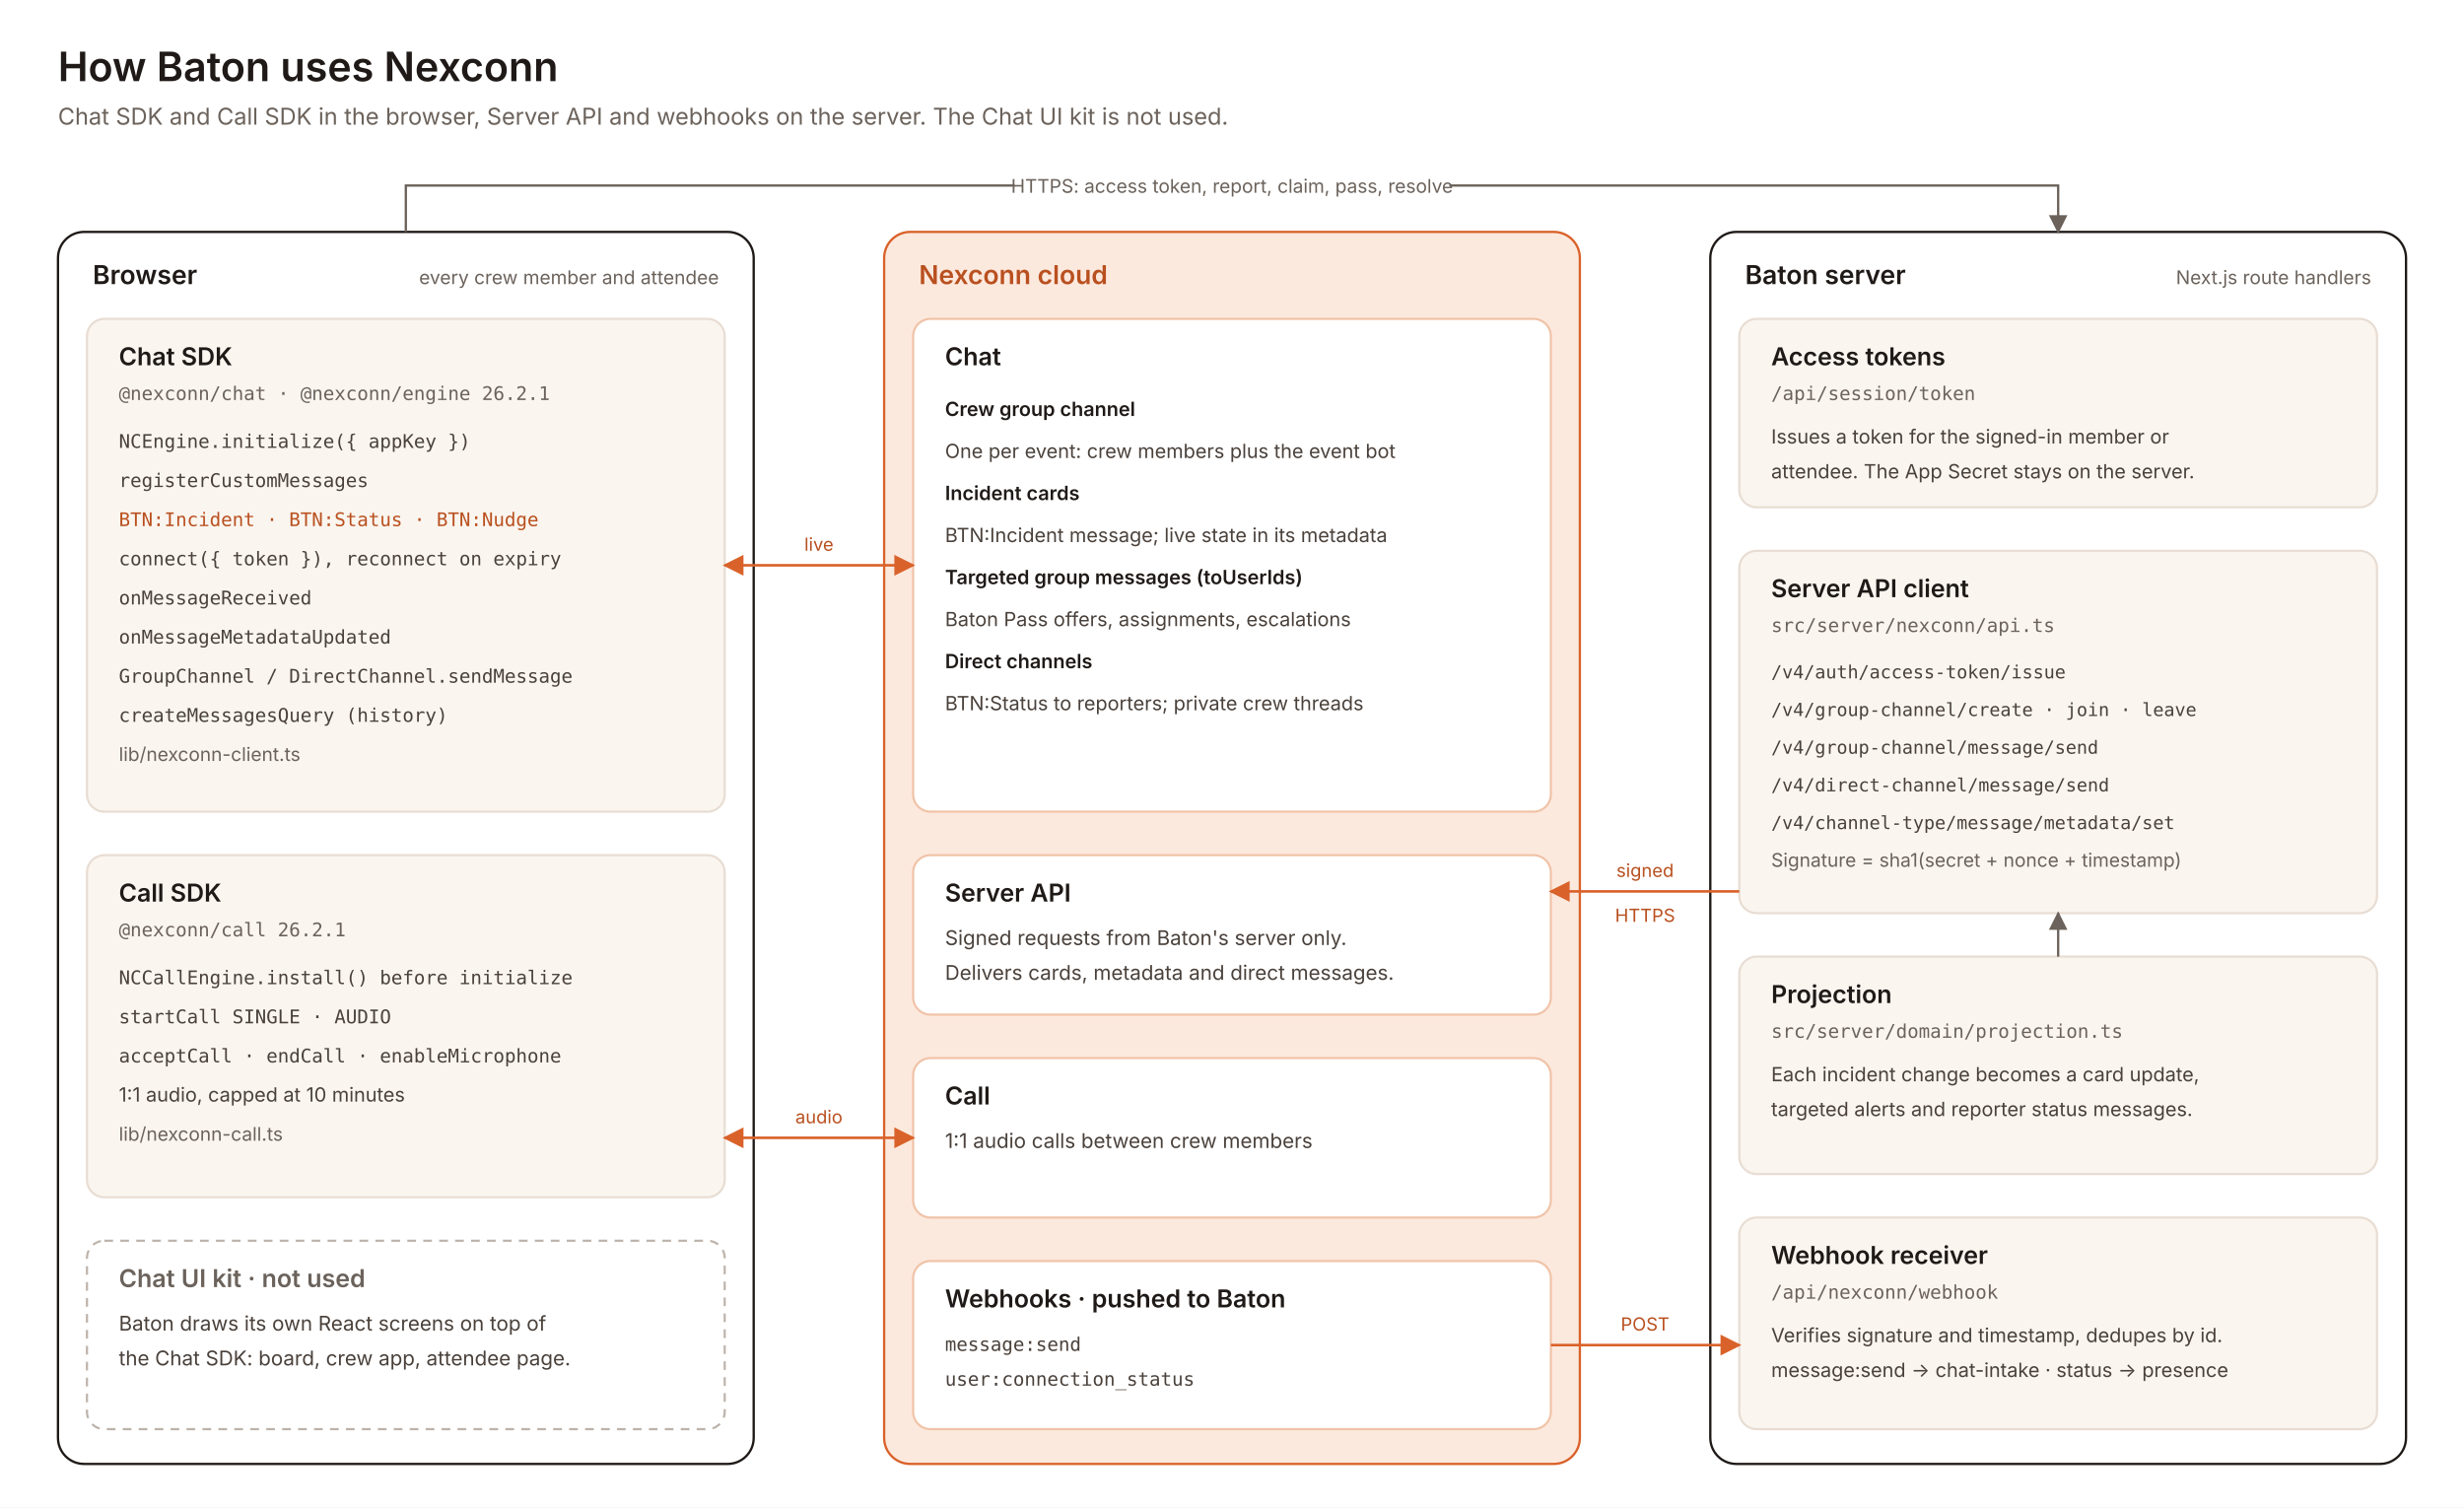
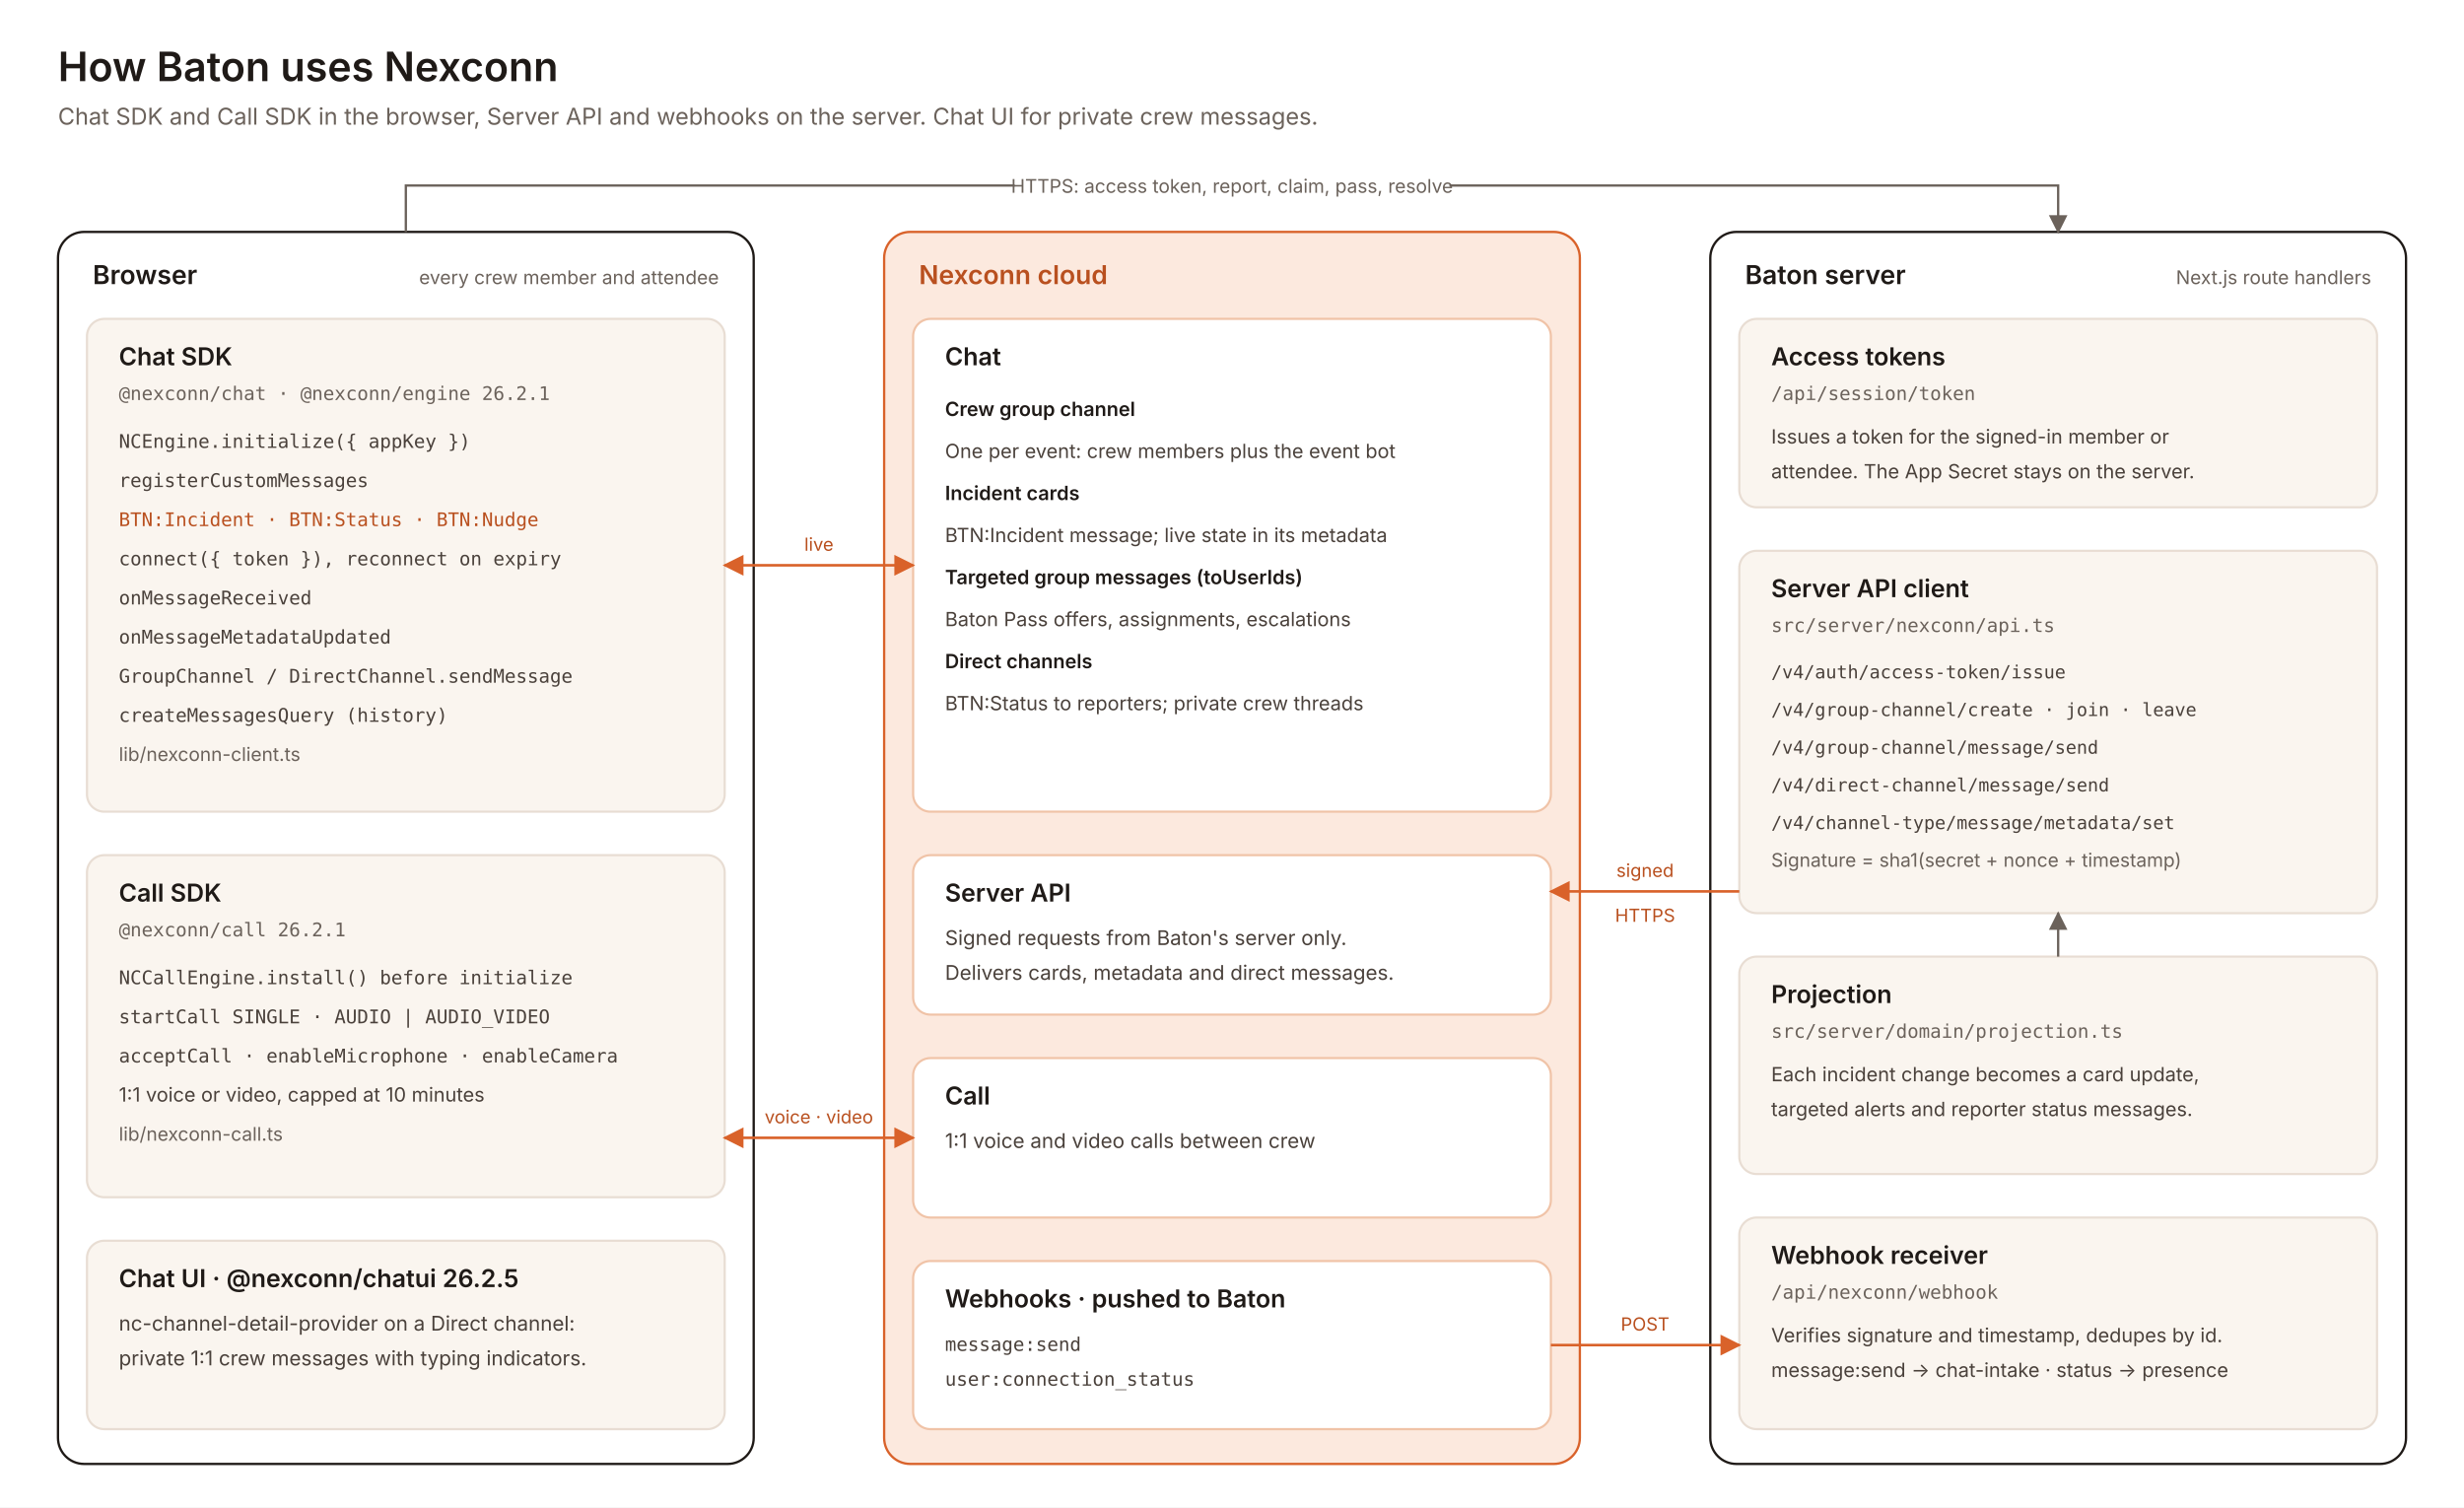
<svg xmlns="http://www.w3.org/2000/svg" width="1700" height="1040" viewBox="0 0 1700 1040" font-family="Inter, 'Segoe UI', Helvetica, Arial, sans-serif">
  <defs>
    <marker id="a" viewBox="0 0 10 10" refX="9" refY="5" markerWidth="8" markerHeight="8" orient="auto-start-reverse">
      <path d="M0 0 L10 5 L0 10 z" fill="#6B625B" />
    </marker>
    <marker id="t" viewBox="0 0 10 10" refX="9" refY="5" markerWidth="8" markerHeight="8" orient="auto-start-reverse">
      <path d="M0 0 L10 5 L0 10 z" fill="#D9622A" />
    </marker>
    <marker id="b" viewBox="0 0 10 10" refX="9" refY="5" markerWidth="8" markerHeight="8" orient="auto-start-reverse">
      <path d="M0 0 L10 5 L0 10 z" fill="#3E5A8C" />
    </marker>
  </defs>
  <rect width="1700" height="1040" fill="#FFFFFF" />
  <text x="40" y="56" font-size="28" font-weight="600" fill="#1F1A17">How Baton uses Nexconn</text>
-   <text x="40" y="86" font-size="16" font-weight="400" fill="#6B625B">Chat SDK and Call SDK in the browser, Server API and webhooks on the server. The Chat UI kit is not used.</text>
+   <text x="40" y="86" font-size="16" font-weight="400" fill="#6B625B">Chat SDK and Call SDK in the browser, Server API and webhooks on the server. Chat UI for private crew messages.</text>
  <rect x="40" y="160" width="480" height="850" rx="18" fill="#FFFFFF" stroke="#1F1A17" stroke-width="1.6" />
  <text x="64" y="196" font-size="18" font-weight="600" fill="#1F1A17">Browser</text>
  <text x="496" y="196" font-size="13" font-weight="400" fill="#6B625B" text-anchor="end">every crew member and attendee</text>
  <rect x="610" y="160" width="480" height="850" rx="18" fill="#FCE9DE" stroke="#D9622A" stroke-width="1.6" />
  <text x="634" y="196" font-size="18" font-weight="600" fill="#B9501F">Nexconn cloud</text>
  <rect x="1180" y="160" width="480" height="850" rx="18" fill="#FFFFFF" stroke="#1F1A17" stroke-width="1.6" />
  <text x="1204" y="196" font-size="18" font-weight="600" fill="#1F1A17">Baton server</text>
  <text x="1636" y="196" font-size="13" font-weight="400" fill="#6B625B" text-anchor="end">Next.js route handlers</text>
  <rect x="60" y="220" width="440" height="340" rx="12" fill="#FAF5EF" stroke="#E8DDD3" stroke-width="1.5" />
  <text x="82" y="252" font-size="17" font-weight="600" fill="#1F1A17">Chat SDK</text>
  <text x="82" y="276" font-size="13" font-weight="400" fill="#6B625B" font-family="Menlo, Consolas, monospace">@nexconn/chat · @nexconn/engine 26.2.1</text>
  <text x="82" y="309" font-size="13" font-weight="400" fill="#4A413B" font-family="Menlo, Consolas, monospace">NCEngine.initialize({ appKey })</text>
  <text x="82" y="336" font-size="13" font-weight="400" fill="#4A413B" font-family="Menlo, Consolas, monospace">registerCustomMessages</text>
  <text x="82" y="363" font-size="13" font-weight="400" fill="#B9501F" font-family="Menlo, Consolas, monospace">   BTN:Incident · BTN:Status · BTN:Nudge</text>
  <text x="82" y="390" font-size="13" font-weight="400" fill="#4A413B" font-family="Menlo, Consolas, monospace">connect({ token }), reconnect on expiry</text>
  <text x="82" y="417" font-size="13" font-weight="400" fill="#4A413B" font-family="Menlo, Consolas, monospace">onMessageReceived</text>
  <text x="82" y="444" font-size="13" font-weight="400" fill="#4A413B" font-family="Menlo, Consolas, monospace">onMessageMetadataUpdated</text>
  <text x="82" y="471" font-size="13" font-weight="400" fill="#4A413B" font-family="Menlo, Consolas, monospace">GroupChannel / DirectChannel.sendMessage</text>
  <text x="82" y="498" font-size="13" font-weight="400" fill="#4A413B" font-family="Menlo, Consolas, monospace">createMessagesQuery  (history)</text>
  <text x="82" y="525" font-size="13" font-weight="400" fill="#6B625B">lib/nexconn-client.ts</text>
  <rect x="60" y="590" width="440" height="236" rx="12" fill="#FAF5EF" stroke="#E8DDD3" stroke-width="1.5" />
  <text x="82" y="622" font-size="17" font-weight="600" fill="#1F1A17">Call SDK</text>
  <text x="82" y="646" font-size="13" font-weight="400" fill="#6B625B" font-family="Menlo, Consolas, monospace">@nexconn/call 26.2.1</text>
  <text x="82" y="679" font-size="13" font-weight="400" fill="#4A413B" font-family="Menlo, Consolas, monospace">NCCallEngine.install()  before initialize</text>
-   <text x="82" y="706" font-size="13" font-weight="400" fill="#4A413B" font-family="Menlo, Consolas, monospace">startCall  SINGLE · AUDIO</text>
-   <text x="82" y="733" font-size="13" font-weight="400" fill="#4A413B" font-family="Menlo, Consolas, monospace">acceptCall · endCall · enableMicrophone</text>
-   <text x="82" y="760" font-size="13.5" font-weight="400" fill="#4A413B">1:1 audio, capped at 10 minutes</text>
+   <text x="82" y="706" font-size="13" font-weight="400" fill="#4A413B" font-family="Menlo, Consolas, monospace">startCall  SINGLE · AUDIO | AUDIO_VIDEO</text>
+   <text x="82" y="733" font-size="13" font-weight="400" fill="#4A413B" font-family="Menlo, Consolas, monospace">acceptCall · enableMicrophone · enableCamera</text>
+   <text x="82" y="760" font-size="13.5" font-weight="400" fill="#4A413B">1:1 voice or video, capped at 10 minutes</text>
  <text x="82" y="787" font-size="13" font-weight="400" fill="#6B625B">lib/nexconn-call.ts</text>
-   <rect x="60" y="856" width="440" height="130" rx="12" fill="#FFFFFF" stroke="#BDB3AA" stroke-width="1.5" stroke-dasharray="6 5" />
-   <text x="82" y="888" font-size="17" font-weight="600" fill="#6B625B">Chat UI kit · not used</text>
-   <text x="82" y="918" font-size="14" font-weight="400" fill="#4A413B">Baton draws its own React screens on top of</text>
-   <text x="82" y="942" font-size="14" font-weight="400" fill="#4A413B">the Chat SDK: board, crew app, attendee page.</text>
+   <rect x="60" y="856" width="440" height="130" rx="12" fill="#FAF5EF" stroke="#E8DDD3" stroke-width="1.5" />
+   <text x="82" y="888" font-size="17" font-weight="600" fill="#1F1A17">Chat UI · @nexconn/chatui 26.2.5</text>
+   <text x="82" y="918" font-size="14" font-weight="400" fill="#4A413B">nc-channel-detail-provider on a Direct channel:</text>
+   <text x="82" y="942" font-size="14" font-weight="400" fill="#4A413B">private 1:1 crew messages with typing indicators.</text>
  <rect x="630" y="220" width="440" height="340" rx="12" fill="#FFFFFF" stroke="#F0C3A7" stroke-width="1.5" />
  <text x="652" y="252" font-size="17" font-weight="600" fill="#1F1A17">Chat</text>
  <text x="652" y="287" font-size="13.5" font-weight="600" fill="#1F1A17">Crew group channel</text>
  <text x="652" y="316" font-size="13.5" font-weight="400" fill="#4A413B">One per event: crew members plus the event bot</text>
  <text x="652" y="345" font-size="13.5" font-weight="600" fill="#1F1A17">Incident cards</text>
  <text x="652" y="374" font-size="13.5" font-weight="400" fill="#4A413B">BTN:Incident message; live state in its metadata</text>
  <text x="652" y="403" font-size="13.5" font-weight="600" fill="#1F1A17">Targeted group messages (toUserIds)</text>
  <text x="652" y="432" font-size="13.5" font-weight="400" fill="#4A413B">Baton Pass offers, assignments, escalations</text>
  <text x="652" y="461" font-size="13.5" font-weight="600" fill="#1F1A17">Direct channels</text>
  <text x="652" y="490" font-size="13.5" font-weight="400" fill="#4A413B">BTN:Status to reporters; private crew threads</text>
  <rect x="630" y="730" width="440" height="110" rx="12" fill="#FFFFFF" stroke="#F0C3A7" stroke-width="1.5" />
  <text x="652" y="762" font-size="17" font-weight="600" fill="#1F1A17">Call</text>
-   <text x="652" y="792" font-size="14" font-weight="400" fill="#4A413B">1:1 audio calls between crew members</text>
+   <text x="652" y="792" font-size="14" font-weight="400" fill="#4A413B">1:1 voice and video calls between crew</text>
  <rect x="630" y="590" width="440" height="110" rx="12" fill="#FFFFFF" stroke="#F0C3A7" stroke-width="1.5" />
  <text x="652" y="622" font-size="17" font-weight="600" fill="#1F1A17">Server API</text>
  <text x="652" y="652" font-size="14" font-weight="400" fill="#4A413B">Signed requests from Baton's server only.</text>
  <text x="652" y="676" font-size="14" font-weight="400" fill="#4A413B">Delivers cards, metadata and direct messages.</text>
  <rect x="630" y="870" width="440" height="116" rx="12" fill="#FFFFFF" stroke="#F0C3A7" stroke-width="1.5" />
  <text x="652" y="902" font-size="17" font-weight="600" fill="#1F1A17">Webhooks · pushed to Baton</text>
  <text x="652" y="932" font-size="13" font-weight="400" fill="#4A413B" font-family="Menlo, Consolas, monospace">message:send</text>
  <text x="652" y="956" font-size="13" font-weight="400" fill="#4A413B" font-family="Menlo, Consolas, monospace">user:connection_status</text>
  <rect x="1200" y="220" width="440" height="130" rx="12" fill="#FAF5EF" stroke="#E8DDD3" stroke-width="1.5" />
  <text x="1222" y="252" font-size="17" font-weight="600" fill="#1F1A17">Access tokens</text>
  <text x="1222" y="276" font-size="13" font-weight="400" fill="#6B625B" font-family="Menlo, Consolas, monospace">/api/session/token</text>
  <text x="1222" y="306" font-size="13.5" font-weight="400" fill="#4A413B">Issues a token for the signed-in member or</text>
  <text x="1222" y="330" font-size="13.5" font-weight="400" fill="#4A413B">attendee. The App Secret stays on the server.</text>
  <rect x="1200" y="380" width="440" height="250" rx="12" fill="#FAF5EF" stroke="#E8DDD3" stroke-width="1.5" />
  <text x="1222" y="412" font-size="17" font-weight="600" fill="#1F1A17">Server API client</text>
  <text x="1222" y="436" font-size="13" font-weight="400" fill="#6B625B" font-family="Menlo, Consolas, monospace">src/server/nexconn/api.ts</text>
  <text x="1222" y="468" font-size="12.5" font-weight="400" fill="#4A413B" font-family="Menlo, Consolas, monospace">/v4/auth/access-token/issue</text>
  <text x="1222" y="494" font-size="12.5" font-weight="400" fill="#4A413B" font-family="Menlo, Consolas, monospace">/v4/group-channel/create · join · leave</text>
  <text x="1222" y="520" font-size="12.5" font-weight="400" fill="#4A413B" font-family="Menlo, Consolas, monospace">/v4/group-channel/message/send</text>
  <text x="1222" y="546" font-size="12.5" font-weight="400" fill="#4A413B" font-family="Menlo, Consolas, monospace">/v4/direct-channel/message/send</text>
  <text x="1222" y="572" font-size="12.5" font-weight="400" fill="#4A413B" font-family="Menlo, Consolas, monospace">/v4/channel-type/message/metadata/set</text>
  <text x="1222" y="598" font-size="13" font-weight="400" fill="#6B625B">Signature = sha1(secret + nonce + timestamp)</text>
  <rect x="1200" y="660" width="440" height="150" rx="12" fill="#FAF5EF" stroke="#E8DDD3" stroke-width="1.5" />
  <text x="1222" y="692" font-size="17" font-weight="600" fill="#1F1A17">Projection</text>
  <text x="1222" y="716" font-size="13" font-weight="400" fill="#6B625B" font-family="Menlo, Consolas, monospace">src/server/domain/projection.ts</text>
  <text x="1222" y="746" font-size="13.5" font-weight="400" fill="#4A413B">Each incident change becomes a card update,</text>
  <text x="1222" y="770" font-size="13.5" font-weight="400" fill="#4A413B">targeted alerts and reporter status messages.</text>
  <rect x="1200" y="840" width="440" height="146" rx="12" fill="#FAF5EF" stroke="#E8DDD3" stroke-width="1.5" />
  <text x="1222" y="872" font-size="17" font-weight="600" fill="#1F1A17">Webhook receiver</text>
  <text x="1222" y="896" font-size="13" font-weight="400" fill="#6B625B" font-family="Menlo, Consolas, monospace">/api/nexconn/webhook</text>
  <text x="1222" y="926" font-size="13.5" font-weight="400" fill="#4A413B">Verifies signature and timestamp, dedupes by id.</text>
  <text x="1222" y="950" font-size="13.5" font-weight="400" fill="#4A413B">message:send → chat-intake · status → presence</text>
  <rect x="1180" y="992" width="440" height="0" rx="12" fill="none" stroke="none" stroke-width="1.5" />
  <path d="M500 390 L630 390" fill="none" stroke="#D9622A" stroke-width="1.8" marker-start="url(#t)" marker-end="url(#t)" />
  <text x="565" y="380" font-size="12.5" font-weight="400" fill="#B9501F" text-anchor="middle">live</text>
  <path d="M500 785 L630 785" fill="none" stroke="#D9622A" stroke-width="1.8" marker-start="url(#t)" marker-end="url(#t)" />
-   <text x="565" y="775" font-size="12.5" font-weight="400" fill="#B9501F" text-anchor="middle">audio</text>
+   <text x="565" y="775" font-size="12.5" font-weight="400" fill="#B9501F" text-anchor="middle">voice · video</text>
  <path d="M1200 615 L1070 615" fill="none" stroke="#D9622A" stroke-width="1.8" marker-end="url(#t)" />
  <text x="1135" y="605" font-size="12.5" font-weight="400" fill="#B9501F" text-anchor="middle">signed</text>
  <text x="1135" y="636" font-size="12.5" font-weight="400" fill="#B9501F" text-anchor="middle">HTTPS</text>
  <path d="M1070 928 L1200 928" fill="none" stroke="#D9622A" stroke-width="1.8" marker-end="url(#t)" />
  <text x="1135" y="918" font-size="12.5" font-weight="400" fill="#B9501F" text-anchor="middle">POST</text>
  <path d="M1420 660 L1420 630" fill="none" stroke="#6B625B" stroke-width="1.6" marker-end="url(#a)" />
  <path d="M280 160 L280 128 L1420 128 L1420 160" fill="none" stroke="#6B625B" stroke-width="1.6" marker-end="url(#a)" />
  <rect x="700" y="116" width="300" height="24" rx="4" fill="#FFFFFF" stroke="none" stroke-width="1.5" />
  <text x="850" y="133" font-size="13" font-weight="400" fill="#6B625B" text-anchor="middle">HTTPS: access token, report, claim, pass, resolve</text>
</svg>
